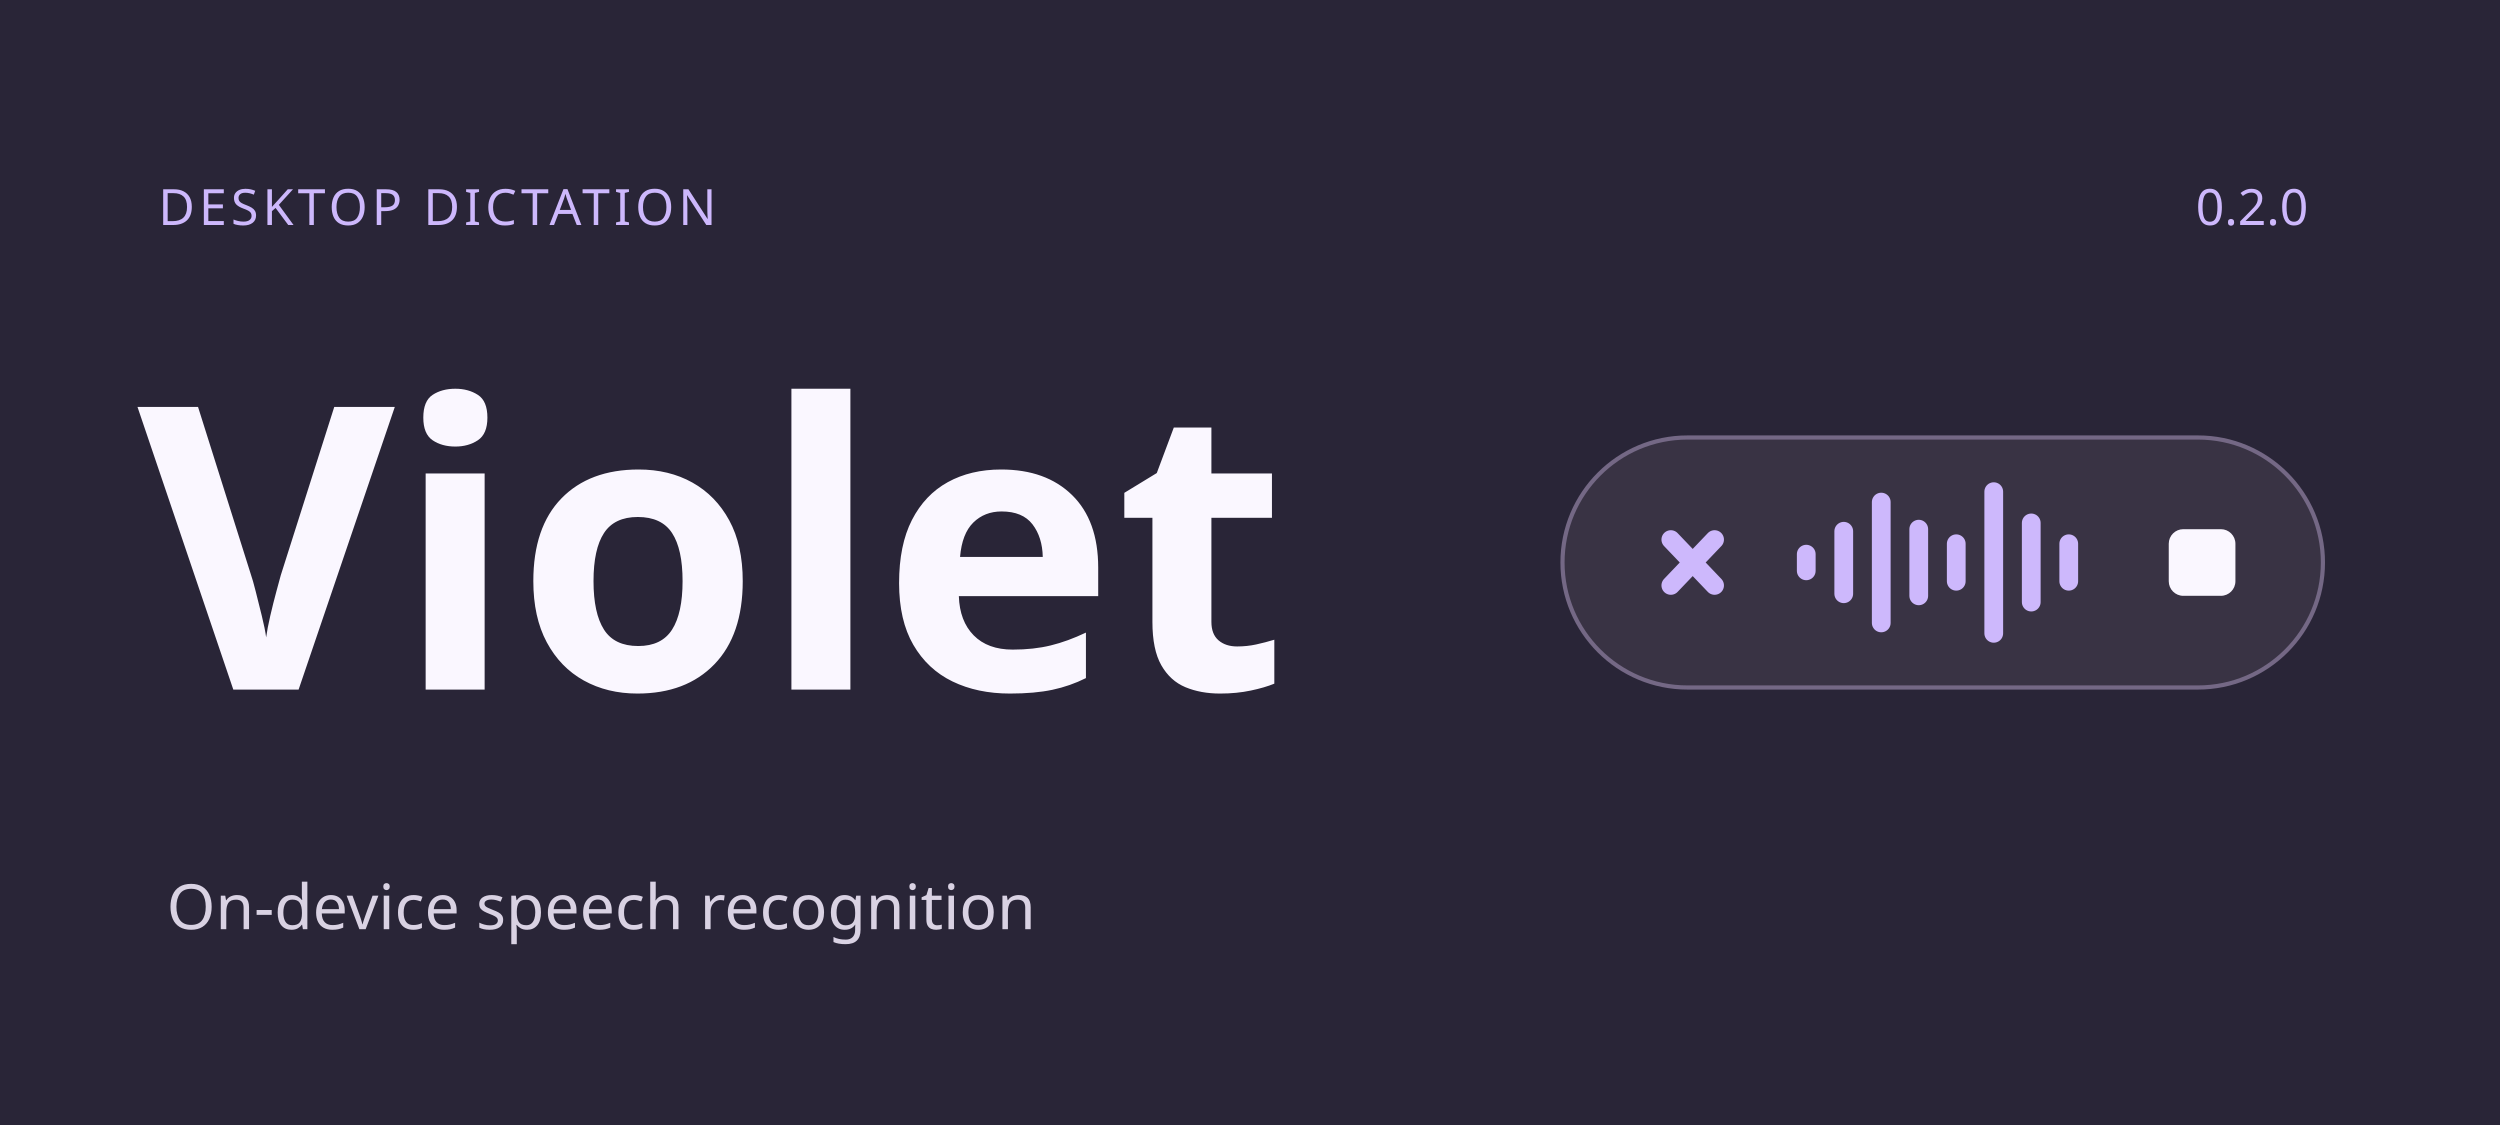
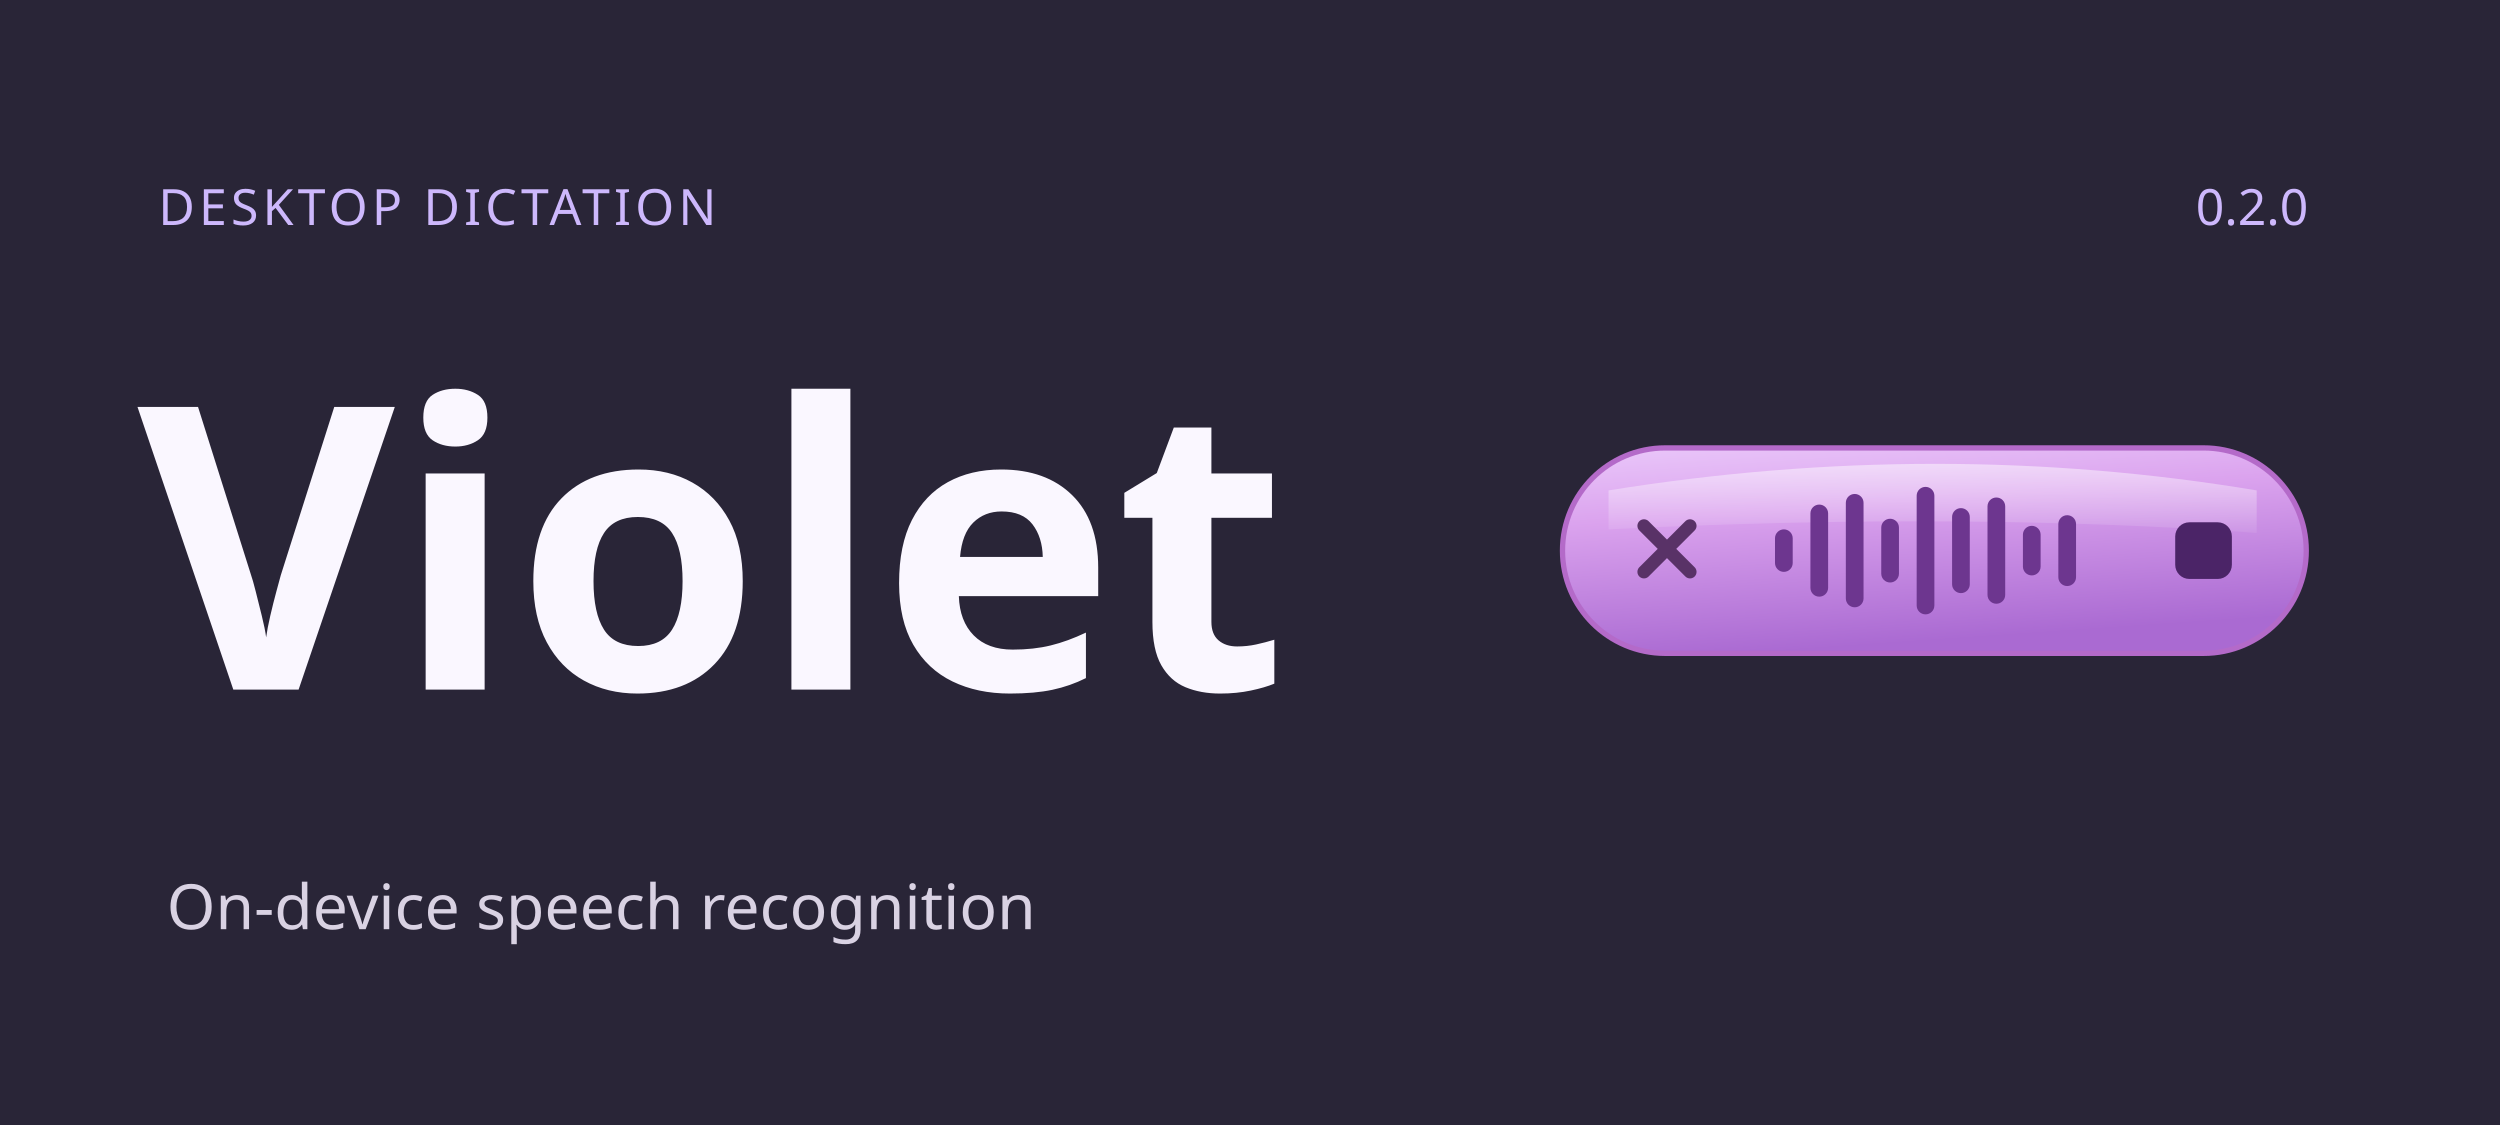
<svg xmlns="http://www.w3.org/2000/svg" width="1200" height="540" viewBox="0 0 1200 540">
  <rect width="1200" height="540" fill="#292537" />
  <g font-family="Segoe UI, sans-serif">
    <text x="76" y="108" font-size="24" fill="#cdb8fc" letter-spacing="2">DESKTOP DICTATION</text>
    <text x="66" y="331" font-size="190" font-weight="600" fill="#faf7ff">Violet</text>
    <text x="80" y="446" font-size="30" fill="#d9d2e3">On-device speech recognition</text>
    <text x="1108" y="108" text-anchor="end" font-size="24" fill="#cdb8fc">0.2.0</text>
  </g>
-   <g transform="translate(750 210)" fill="#cdb8fc">
-     <rect width="365" height="120" rx="60" fill="#393344" stroke="#746885" stroke-width="2" />
-     <g stroke="#cdb8fc" stroke-width="9" stroke-linecap="round">
-       <path d="M52 49l21 22m0-22L52 71M117 56v8m18-19v30m18-44v58m18-45v32m18-25v18m18-43v68m18-53v38m18-28v18" />
+   <defs>
+     <linearGradient id="orchid" x2=".25" y2="1">
+       <stop stop-color="#eac8fa" />
+       <stop offset=".35" stop-color="#dba3ee" />
+       <stop offset="1" stop-color="#aa6ad2" />
+     </linearGradient>
+     <linearGradient id="glass" x2="0" y2="1">
+       <stop stop-color="#fff" stop-opacity=".8" />
+       <stop offset="1" stop-color="#fff" stop-opacity=".12" />
+     </linearGradient>
+   </defs>
+   <g transform="translate(750 215) scale(1.7) translate(-522 -403)">
+     <rect x="522" y="403" width="210" height="58" rx="29" fill="url(#orchid)" stroke="#b46ac9" stroke-width="1.5" />
+     <path d="M535 415Q628 400 718 415L718 427Q635 421 535 426Z" fill="url(#glass)" opacity=".62" />
+     <path d="m545 425 13 13m0-13-13 13" fill="none" stroke="#593267" stroke-width="3.7" stroke-linecap="round" />
+     <g fill="#6d368f">
+       <rect x="582" y="426" width="5" height="12" rx="2.5" />
+       <rect x="592" y="419" width="5" height="26" rx="2.5" />
+       <rect x="602" y="416" width="5" height="32" rx="2.5" />
+       <rect x="612" y="423" width="5" height="18" rx="2.5" />
+       <rect x="622" y="414" width="5" height="36" rx="2.5" />
+       <rect x="632" y="420" width="5" height="24" rx="2.5" />
+       <rect x="642" y="417" width="5" height="30" rx="2.5" />
+       <rect x="652" y="425" width="5" height="14" rx="2.5" />
+       <rect x="662" y="422" width="5" height="20" rx="2.5" />
    </g>
-     <rect x="291" y="44" width="32" height="32" rx="7" fill="#faf7ff" />
+     <rect x="695" y="424" width="16" height="16" rx="4" fill="#4b2467" />
  </g>
</svg>
